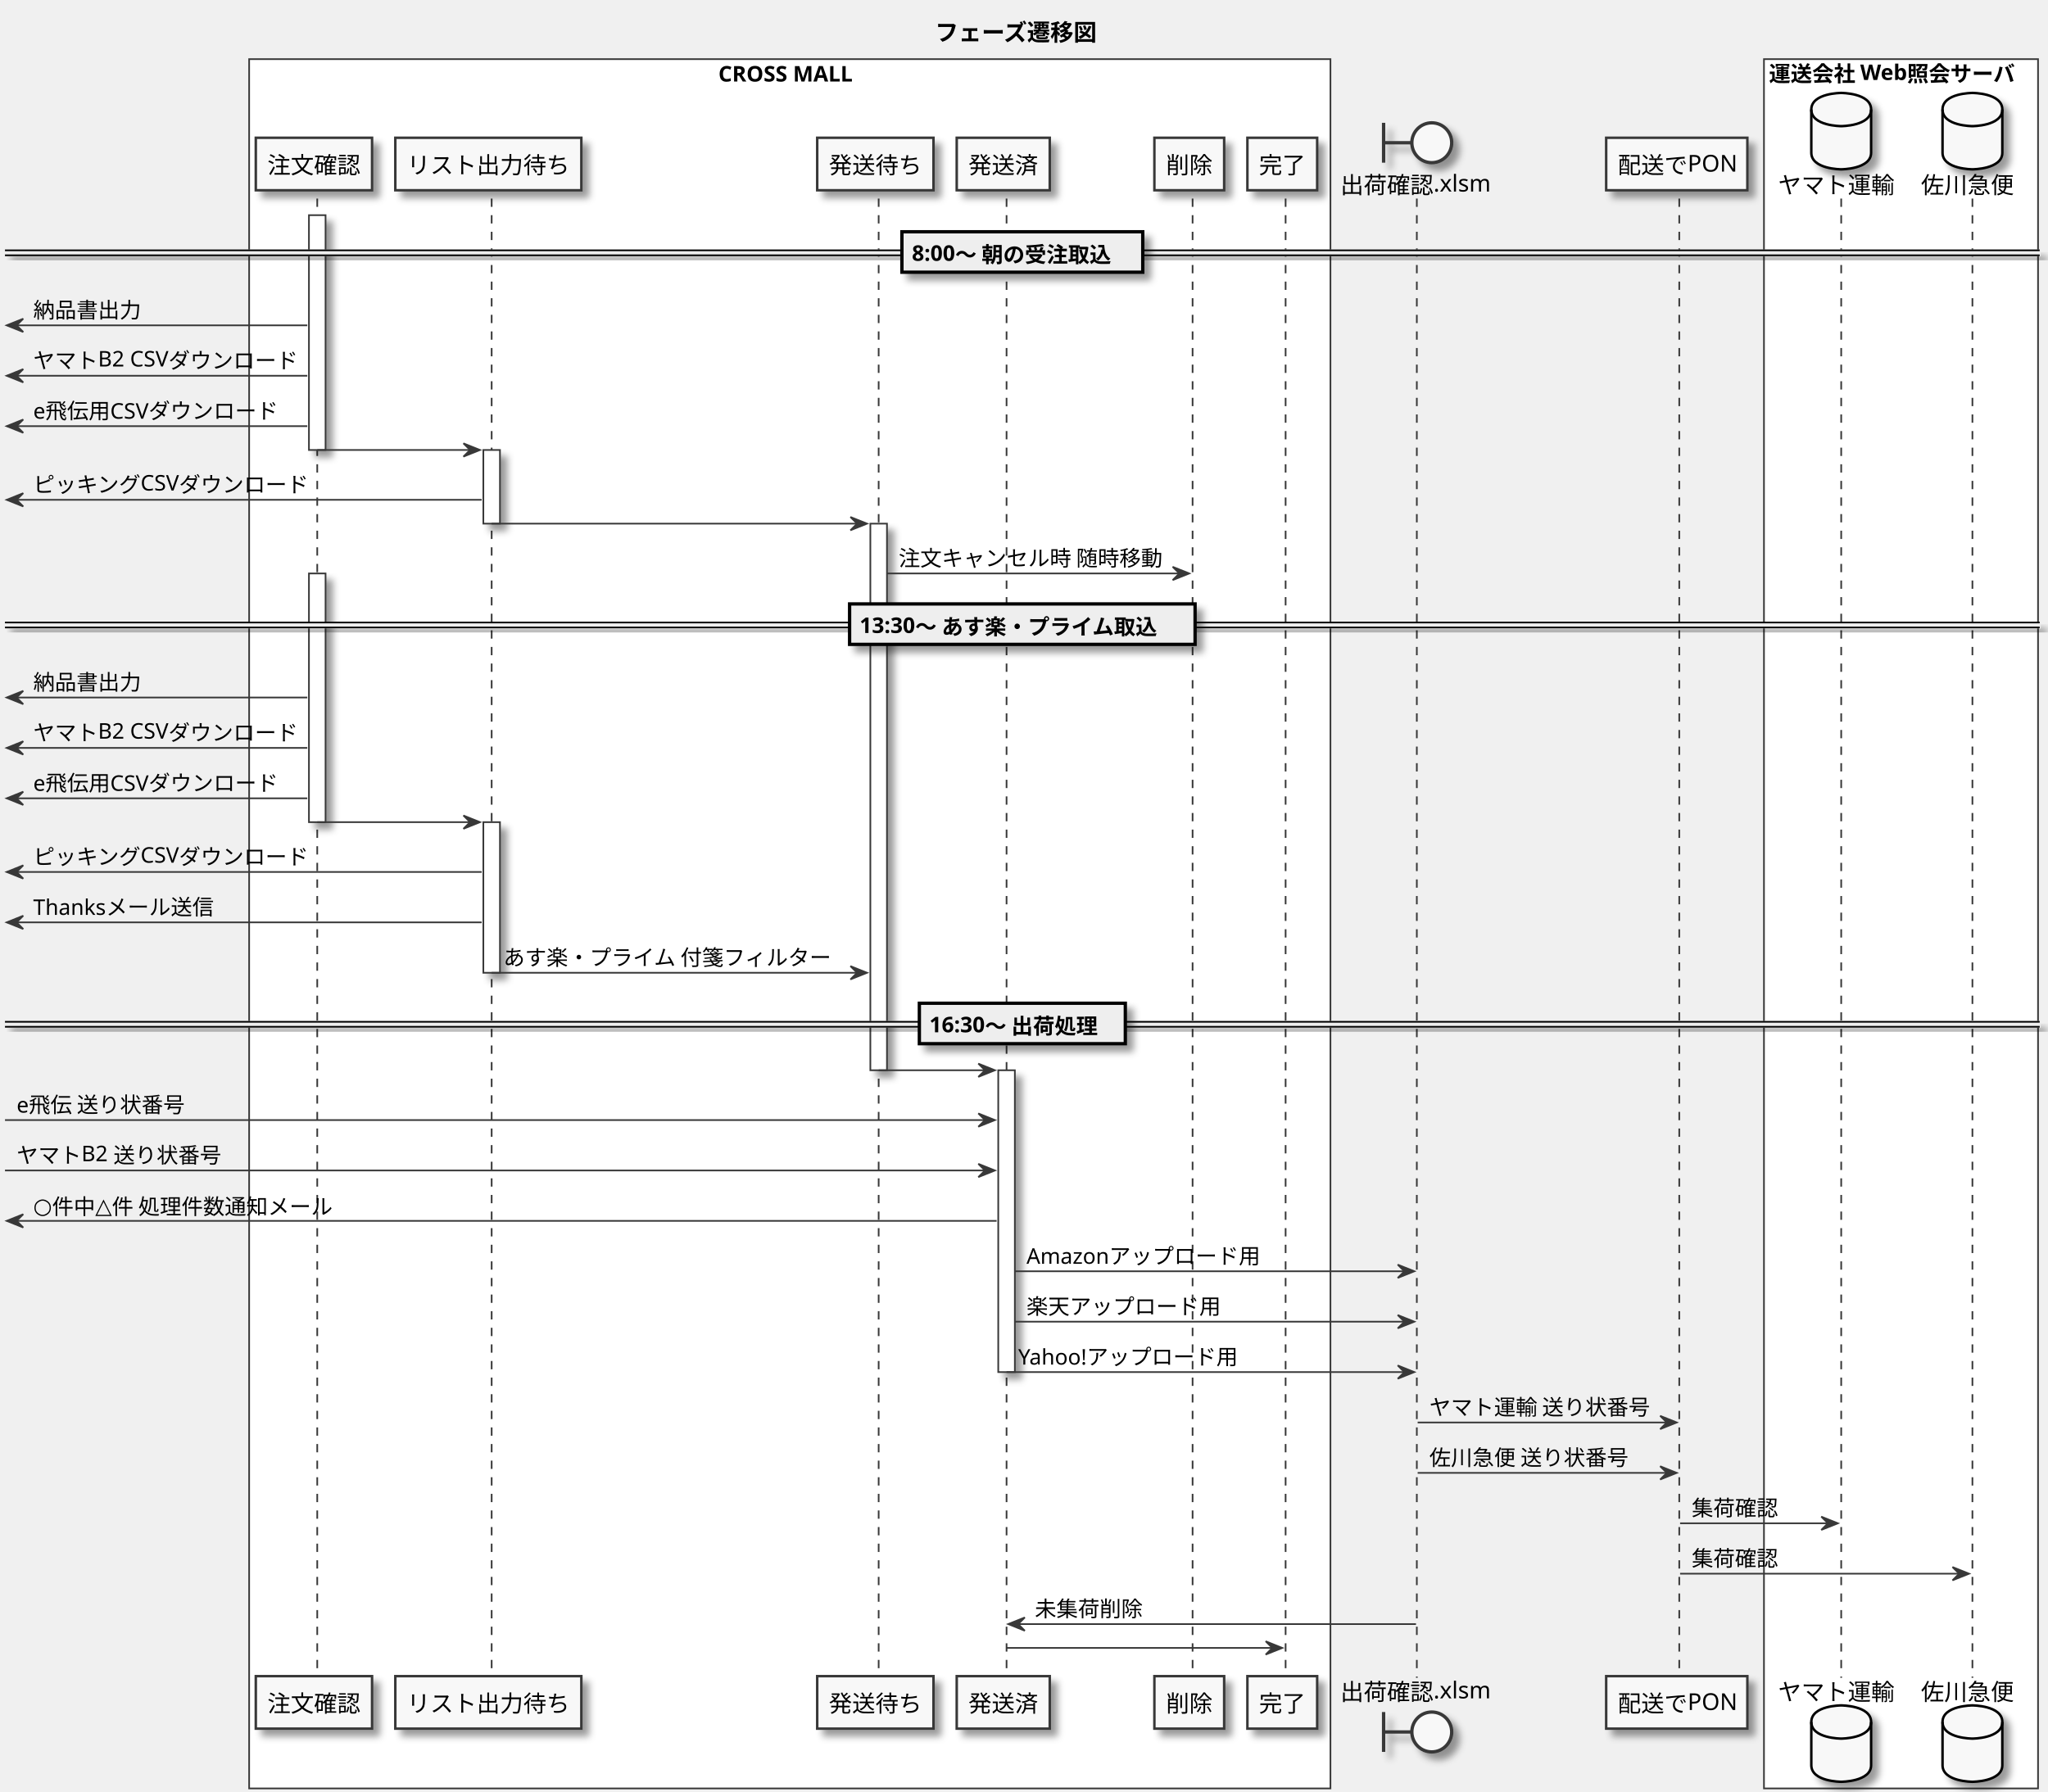
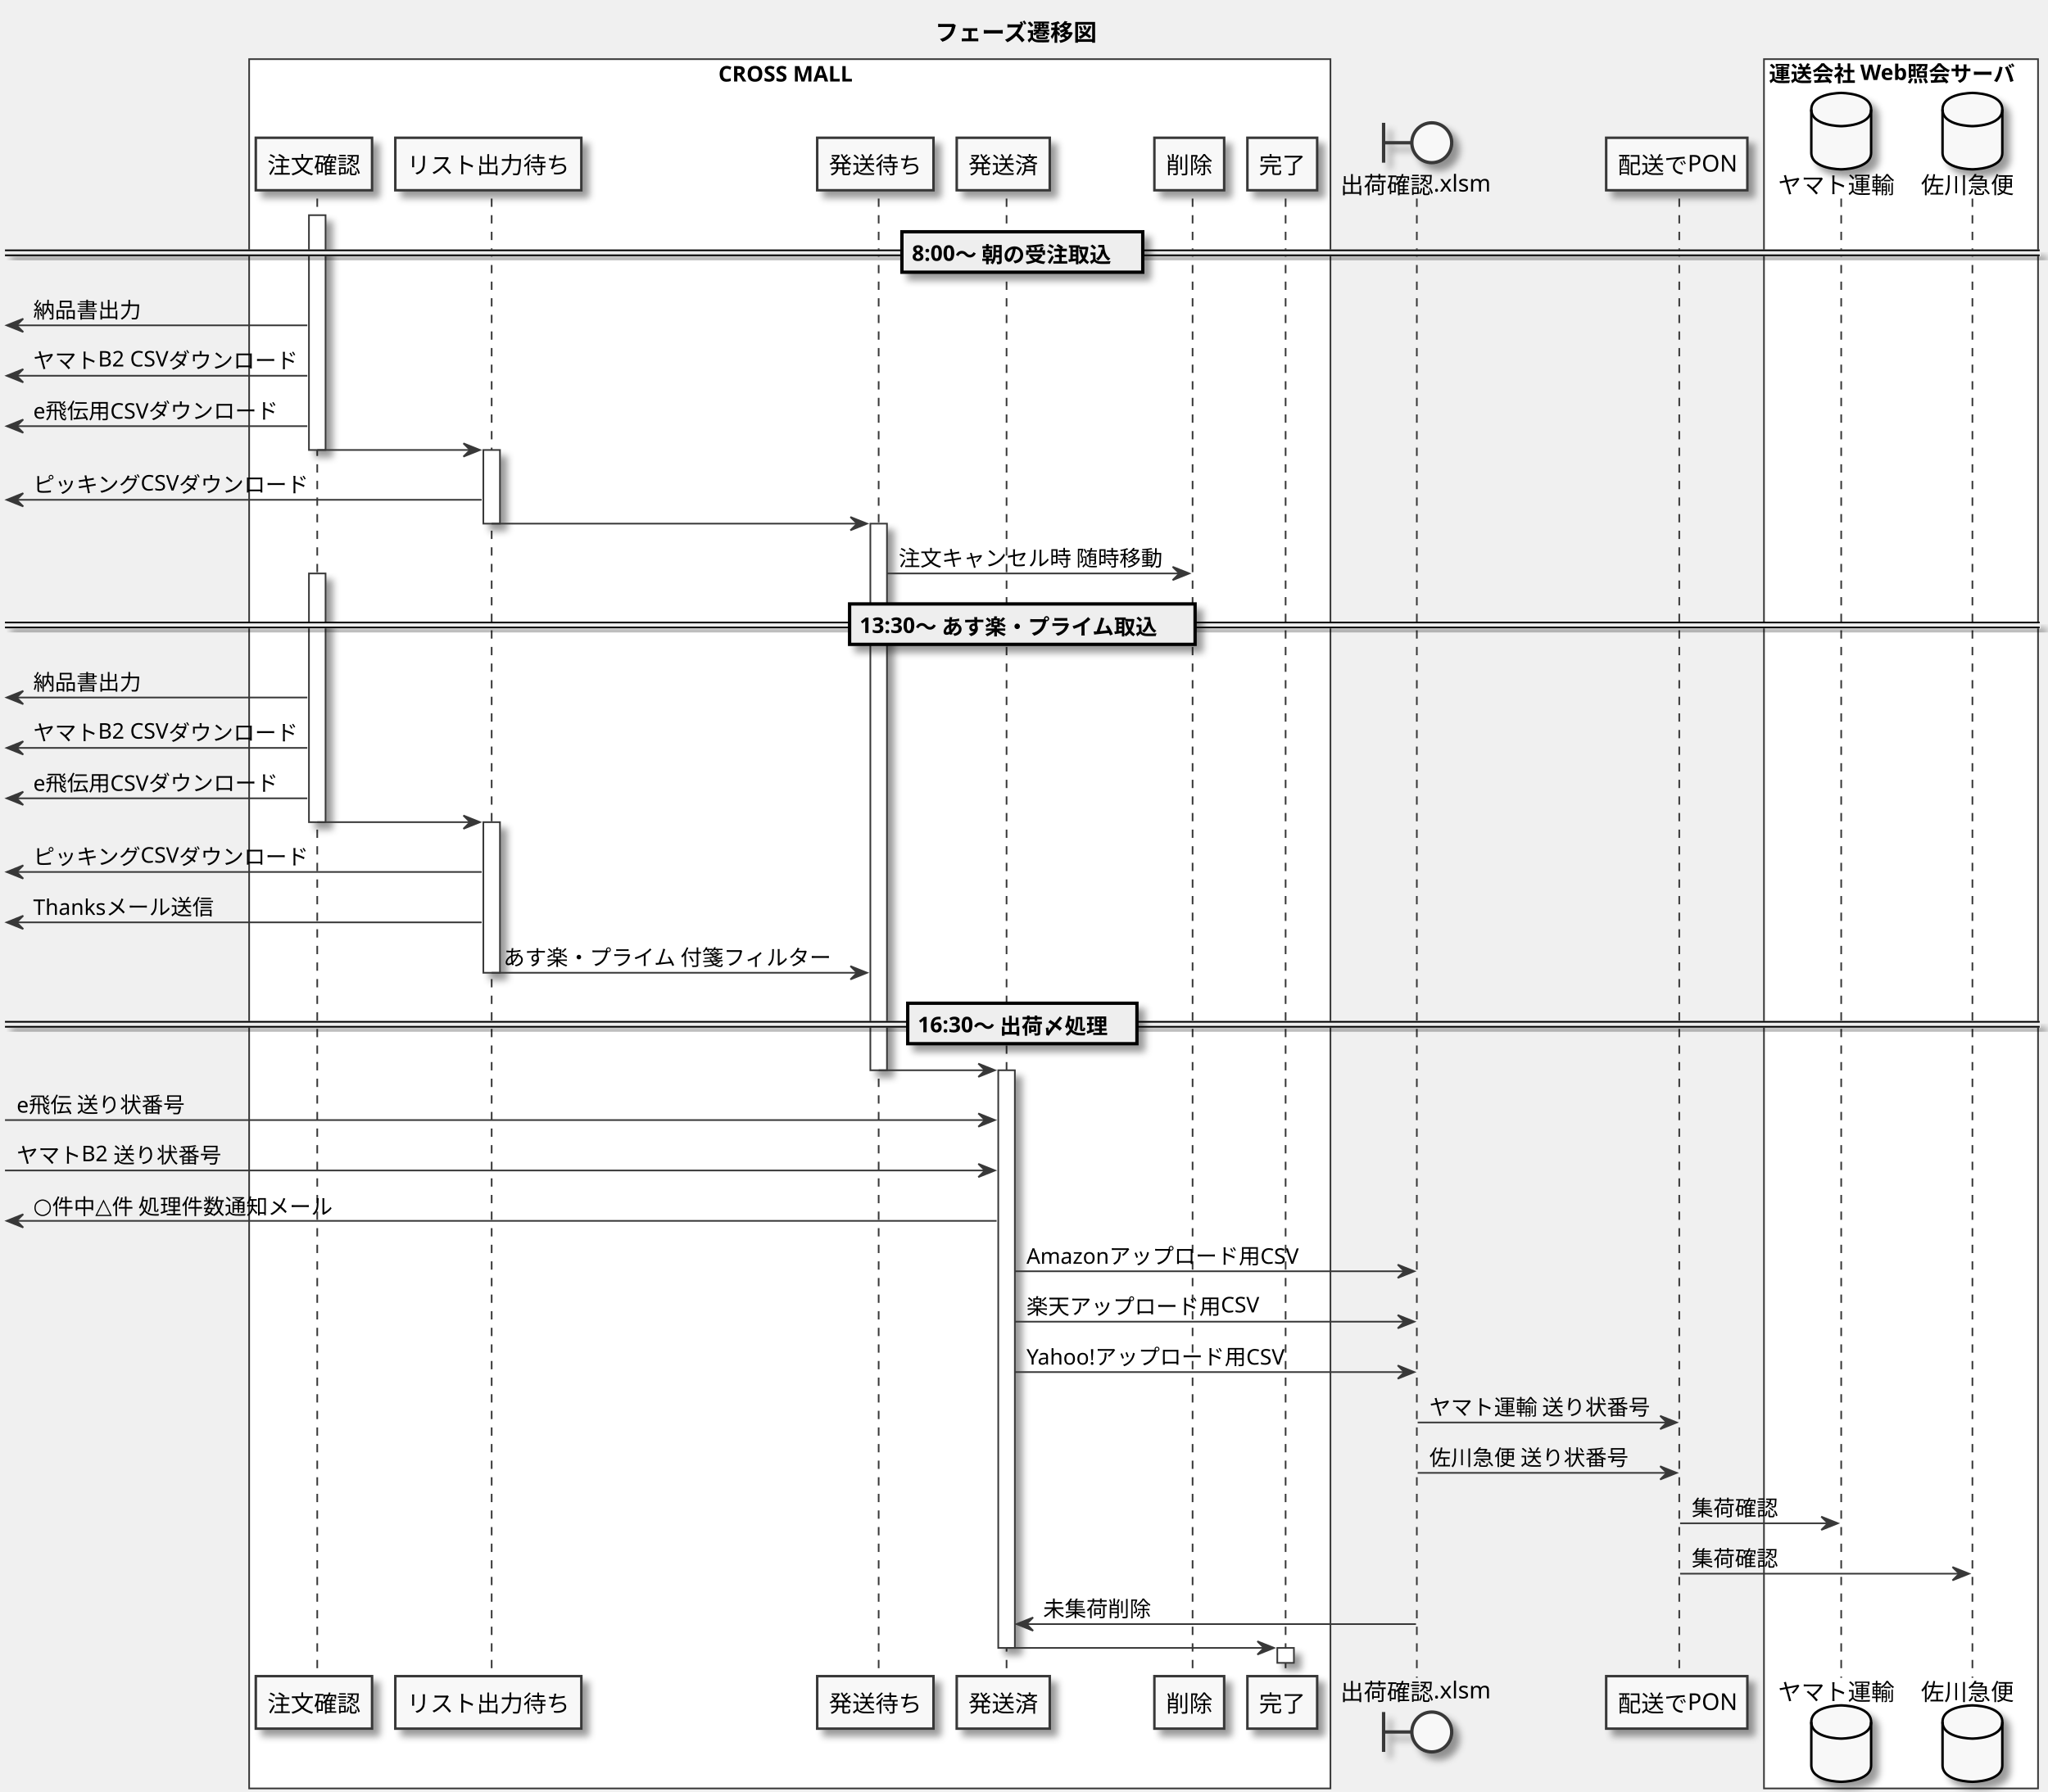
<svg xmlns="http://www.w3.org/2000/svg" contentScriptType="application/ecmascript" contentStyleType="text/css" height="1079px" preserveAspectRatio="none" style="width:1233px;height:1079px;" version="1.1" viewBox="0 0 1233 1079" width="1233px" zoomAndPan="magnify">
  <defs>
-     <filter height="300%" id="fos2w1o" width="300%" x="-1" y="-1">
+     <filter height="300%" id="frmryxe" width="300%" x="-1" y="-1">
      <feGaussianBlur result="blurOut" stdDeviation="2.0" />
      <feColorMatrix in="blurOut" result="blurOut2" type="matrix" values="0 0 0 0 0 0 0 0 0 0 0 0 0 0 0 0 0 0 .4 0" />
      <feOffset dx="4.0" dy="4.0" in="blurOut2" result="blurOut3" />
      <feBlend in="SourceGraphic" in2="blurOut3" mode="normal" />
    </filter>
  </defs>
  <g>
    <text fill="#000000" font-family="sans-serif" font-size="14" font-weight="bold" lengthAdjust="spacingAndGlyphs" textLength="105" x="563" y="24.533">フェーズ遷移図</text>
-     <rect fill="#FFFFFF" filter="url(#fos2w1o)" height="141.406" style="stroke: #383838; stroke-width: 1.0;" width="10" x="186" y="129.57" />
-     <rect fill="#FFFFFF" filter="url(#fos2w1o)" height="149.758" style="stroke: #383838; stroke-width: 1.0;" width="10" x="186" y="345.328" />
-     <rect fill="#FFFFFF" filter="url(#fos2w1o)" height="44.352" style="stroke: #383838; stroke-width: 1.0;" width="10" x="291" y="270.977" />
-     <rect fill="#FFFFFF" filter="url(#fos2w1o)" height="90.703" style="stroke: #383838; stroke-width: 1.0;" width="10" x="291" y="495.086" />
-     <rect fill="#FFFFFF" filter="url(#fos2w1o)" height="329.164" style="stroke: #383838; stroke-width: 1.0;" width="10" x="524" y="315.328" />
-     <rect fill="#FFFFFF" filter="url(#fos2w1o)" height="181.758" style="stroke: #383838; stroke-width: 1.0;" width="10" x="601" y="644.492" />
+     <rect fill="#FFFFFF" filter="url(#frmryxe)" height="141.406" style="stroke: #383838; stroke-width: 1.0;" width="10" x="186" y="129.57" />
+     <rect fill="#FFFFFF" filter="url(#frmryxe)" height="149.758" style="stroke: #383838; stroke-width: 1.0;" width="10" x="186" y="345.328" />
+     <rect fill="#FFFFFF" filter="url(#frmryxe)" height="44.352" style="stroke: #383838; stroke-width: 1.0;" width="10" x="291" y="270.977" />
+     <rect fill="#FFFFFF" filter="url(#frmryxe)" height="90.703" style="stroke: #383838; stroke-width: 1.0;" width="10" x="291" y="495.086" />
+     <rect fill="#FFFFFF" filter="url(#frmryxe)" height="329.164" style="stroke: #383838; stroke-width: 1.0;" width="10" x="524" y="315.328" />
+     <rect fill="#FFFFFF" filter="url(#frmryxe)" height="347.867" style="stroke: #383838; stroke-width: 1.0;" width="10" x="601" y="644.492" />
+     <rect fill="#FFFFFF" filter="url(#frmryxe)" height="9" style="stroke: #383838; stroke-width: 1.0;" width="10" x="769" y="992.359" />
    <rect fill="#FFFFFF" height="1041.359" style="stroke: #383838; stroke-width: 1.0;" width="651" x="150" y="35.609" />
    <text fill="#000000" font-family="sans-serif" font-size="13" font-weight="bold" lengthAdjust="spacingAndGlyphs" textLength="86" x="432.5" y="49.105">CROSS MALL</text>
    <rect fill="#FFFFFF" height="1041.359" style="stroke: #383838; stroke-width: 1.0;" width="165" x="1062" y="35.609" />
    <text fill="#000000" font-family="sans-serif" font-size="13" font-weight="bold" lengthAdjust="spacingAndGlyphs" textLength="159" x="1065" y="49.105">運送会社 Web照会サーバ</text>
    <line style="stroke: #383838; stroke-width: 1.0; stroke-dasharray: 5.0,5.0;" x1="191" x2="191" y1="119.57" y2="1010.359" />
    <line style="stroke: #383838; stroke-width: 1.0; stroke-dasharray: 5.0,5.0;" x1="296" x2="296" y1="119.57" y2="1010.359" />
    <line style="stroke: #383838; stroke-width: 1.0; stroke-dasharray: 5.0,5.0;" x1="529" x2="529" y1="119.57" y2="1010.359" />
    <line style="stroke: #383838; stroke-width: 1.0; stroke-dasharray: 5.0,5.0;" x1="606" x2="606" y1="119.57" y2="1010.359" />
    <line style="stroke: #383838; stroke-width: 1.0; stroke-dasharray: 5.0,5.0;" x1="718" x2="718" y1="119.57" y2="1010.359" />
    <line style="stroke: #383838; stroke-width: 1.0; stroke-dasharray: 5.0,5.0;" x1="774" x2="774" y1="119.57" y2="1010.359" />
    <line style="stroke: #383838; stroke-width: 1.0; stroke-dasharray: 5.0,5.0;" x1="853" x2="853" y1="119.57" y2="1010.359" />
    <line style="stroke: #383838; stroke-width: 1.0; stroke-dasharray: 5.0,5.0;" x1="1011" x2="1011" y1="119.57" y2="1010.359" />
    <line style="stroke: #383838; stroke-width: 1.0; stroke-dasharray: 5.0,5.0;" x1="1108.5" x2="1108.5" y1="119.57" y2="1010.359" />
    <line style="stroke: #383838; stroke-width: 1.0; stroke-dasharray: 5.0,5.0;" x1="1187.5" x2="1187.5" y1="119.57" y2="1010.359" />
-     <rect fill="#F8F8F8" filter="url(#fos2w1o)" height="31.609" style="stroke: #383838; stroke-width: 1.5;" width="70" x="154" y="82.961" />
+     <rect fill="#F8F8F8" filter="url(#frmryxe)" height="31.609" style="stroke: #383838; stroke-width: 1.5;" width="70" x="154" y="82.961" />
    <text fill="#000000" font-family="sans-serif" font-size="14" lengthAdjust="spacingAndGlyphs" textLength="56" x="161" y="104.494">注文確認</text>
-     <rect fill="#F8F8F8" filter="url(#fos2w1o)" height="31.609" style="stroke: #383838; stroke-width: 1.5;" width="70" x="154" y="1009.359" />
+     <rect fill="#F8F8F8" filter="url(#frmryxe)" height="31.609" style="stroke: #383838; stroke-width: 1.5;" width="70" x="154" y="1009.359" />
    <text fill="#000000" font-family="sans-serif" font-size="14" lengthAdjust="spacingAndGlyphs" textLength="56" x="161" y="1030.893">注文確認</text>
-     <rect fill="#F8F8F8" filter="url(#fos2w1o)" height="31.609" style="stroke: #383838; stroke-width: 1.5;" width="112" x="238" y="82.961" />
+     <rect fill="#F8F8F8" filter="url(#frmryxe)" height="31.609" style="stroke: #383838; stroke-width: 1.5;" width="112" x="238" y="82.961" />
    <text fill="#000000" font-family="sans-serif" font-size="14" lengthAdjust="spacingAndGlyphs" textLength="98" x="245" y="104.494">リスト出力待ち</text>
-     <rect fill="#F8F8F8" filter="url(#fos2w1o)" height="31.609" style="stroke: #383838; stroke-width: 1.5;" width="112" x="238" y="1009.359" />
+     <rect fill="#F8F8F8" filter="url(#frmryxe)" height="31.609" style="stroke: #383838; stroke-width: 1.5;" width="112" x="238" y="1009.359" />
    <text fill="#000000" font-family="sans-serif" font-size="14" lengthAdjust="spacingAndGlyphs" textLength="98" x="245" y="1030.893">リスト出力待ち</text>
-     <rect fill="#F8F8F8" filter="url(#fos2w1o)" height="31.609" style="stroke: #383838; stroke-width: 1.5;" width="70" x="492" y="82.961" />
+     <rect fill="#F8F8F8" filter="url(#frmryxe)" height="31.609" style="stroke: #383838; stroke-width: 1.5;" width="70" x="492" y="82.961" />
    <text fill="#000000" font-family="sans-serif" font-size="14" lengthAdjust="spacingAndGlyphs" textLength="56" x="499" y="104.494">発送待ち</text>
-     <rect fill="#F8F8F8" filter="url(#fos2w1o)" height="31.609" style="stroke: #383838; stroke-width: 1.5;" width="70" x="492" y="1009.359" />
+     <rect fill="#F8F8F8" filter="url(#frmryxe)" height="31.609" style="stroke: #383838; stroke-width: 1.5;" width="70" x="492" y="1009.359" />
    <text fill="#000000" font-family="sans-serif" font-size="14" lengthAdjust="spacingAndGlyphs" textLength="56" x="499" y="1030.893">発送待ち</text>
-     <rect fill="#F8F8F8" filter="url(#fos2w1o)" height="31.609" style="stroke: #383838; stroke-width: 1.5;" width="56" x="576" y="82.961" />
+     <rect fill="#F8F8F8" filter="url(#frmryxe)" height="31.609" style="stroke: #383838; stroke-width: 1.5;" width="56" x="576" y="82.961" />
    <text fill="#000000" font-family="sans-serif" font-size="14" lengthAdjust="spacingAndGlyphs" textLength="42" x="583" y="104.494">発送済</text>
-     <rect fill="#F8F8F8" filter="url(#fos2w1o)" height="31.609" style="stroke: #383838; stroke-width: 1.5;" width="56" x="576" y="1009.359" />
+     <rect fill="#F8F8F8" filter="url(#frmryxe)" height="31.609" style="stroke: #383838; stroke-width: 1.5;" width="56" x="576" y="1009.359" />
    <text fill="#000000" font-family="sans-serif" font-size="14" lengthAdjust="spacingAndGlyphs" textLength="42" x="583" y="1030.893">発送済</text>
-     <rect fill="#F8F8F8" filter="url(#fos2w1o)" height="31.609" style="stroke: #383838; stroke-width: 1.5;" width="42" x="695" y="82.961" />
+     <rect fill="#F8F8F8" filter="url(#frmryxe)" height="31.609" style="stroke: #383838; stroke-width: 1.5;" width="42" x="695" y="82.961" />
    <text fill="#000000" font-family="sans-serif" font-size="14" lengthAdjust="spacingAndGlyphs" textLength="28" x="702" y="104.494">削除</text>
-     <rect fill="#F8F8F8" filter="url(#fos2w1o)" height="31.609" style="stroke: #383838; stroke-width: 1.5;" width="42" x="695" y="1009.359" />
+     <rect fill="#F8F8F8" filter="url(#frmryxe)" height="31.609" style="stroke: #383838; stroke-width: 1.5;" width="42" x="695" y="1009.359" />
    <text fill="#000000" font-family="sans-serif" font-size="14" lengthAdjust="spacingAndGlyphs" textLength="28" x="702" y="1030.893">削除</text>
-     <rect fill="#F8F8F8" filter="url(#fos2w1o)" height="31.609" style="stroke: #383838; stroke-width: 1.5;" width="42" x="751" y="82.961" />
+     <rect fill="#F8F8F8" filter="url(#frmryxe)" height="31.609" style="stroke: #383838; stroke-width: 1.5;" width="42" x="751" y="82.961" />
    <text fill="#000000" font-family="sans-serif" font-size="14" lengthAdjust="spacingAndGlyphs" textLength="28" x="758" y="104.494">完了</text>
-     <rect fill="#F8F8F8" filter="url(#fos2w1o)" height="31.609" style="stroke: #383838; stroke-width: 1.5;" width="42" x="751" y="1009.359" />
+     <rect fill="#F8F8F8" filter="url(#frmryxe)" height="31.609" style="stroke: #383838; stroke-width: 1.5;" width="42" x="751" y="1009.359" />
    <text fill="#000000" font-family="sans-serif" font-size="14" lengthAdjust="spacingAndGlyphs" textLength="28" x="758" y="1030.893">完了</text>
    <text fill="#000000" font-family="sans-serif" font-size="14" lengthAdjust="spacingAndGlyphs" textLength="87" x="807" y="116.494">出荷確認.xlsm</text>
-     <path d="M833,73.961 L833,97.961 M833,85.961 L850,85.961 " fill="#F8F8F8" filter="url(#fos2w1o)" style="stroke: #383838; stroke-width: 2.0;" />
-     <ellipse cx="862" cy="85.961" fill="#F8F8F8" filter="url(#fos2w1o)" rx="12" ry="12" style="stroke: #383838; stroke-width: 2.0;" />
+     <path d="M833,73.961 L833,97.961 M833,85.961 L850,85.961 " fill="#F8F8F8" filter="url(#frmryxe)" style="stroke: #383838; stroke-width: 2.0;" />
+     <ellipse cx="862" cy="85.961" fill="#F8F8F8" filter="url(#frmryxe)" rx="12" ry="12" style="stroke: #383838; stroke-width: 2.0;" />
    <text fill="#000000" font-family="sans-serif" font-size="14" lengthAdjust="spacingAndGlyphs" textLength="87" x="807" y="1023.893">出荷確認.xlsm</text>
-     <path d="M833,1030.969 L833,1054.969 M833,1042.969 L850,1042.969 " fill="#F8F8F8" filter="url(#fos2w1o)" style="stroke: #383838; stroke-width: 2.0;" />
-     <ellipse cx="862" cy="1042.969" fill="#F8F8F8" filter="url(#fos2w1o)" rx="12" ry="12" style="stroke: #383838; stroke-width: 2.0;" />
-     <rect fill="#F8F8F8" filter="url(#fos2w1o)" height="31.609" style="stroke: #383838; stroke-width: 1.5;" width="85" x="967" y="82.961" />
+     <path d="M833,1030.969 L833,1054.969 M833,1042.969 L850,1042.969 " fill="#F8F8F8" filter="url(#frmryxe)" style="stroke: #383838; stroke-width: 2.0;" />
+     <ellipse cx="862" cy="1042.969" fill="#F8F8F8" filter="url(#frmryxe)" rx="12" ry="12" style="stroke: #383838; stroke-width: 2.0;" />
+     <rect fill="#F8F8F8" filter="url(#frmryxe)" height="31.609" style="stroke: #383838; stroke-width: 1.5;" width="85" x="967" y="82.961" />
    <text fill="#000000" font-family="sans-serif" font-size="14" lengthAdjust="spacingAndGlyphs" textLength="71" x="974" y="104.494">配送でPON</text>
-     <rect fill="#F8F8F8" filter="url(#fos2w1o)" height="31.609" style="stroke: #383838; stroke-width: 1.5;" width="85" x="967" y="1009.359" />
+     <rect fill="#F8F8F8" filter="url(#frmryxe)" height="31.609" style="stroke: #383838; stroke-width: 1.5;" width="85" x="967" y="1009.359" />
    <text fill="#000000" font-family="sans-serif" font-size="14" lengthAdjust="spacingAndGlyphs" textLength="71" x="974" y="1030.893">配送でPON</text>
    <text fill="#000000" font-family="sans-serif" font-size="14" lengthAdjust="spacingAndGlyphs" textLength="70" x="1070.5" y="116.494">ヤマト運輸</text>
-     <path d="M1090.5,65.961 C1090.5,55.961 1108.5,55.961 1108.5,55.961 C1108.5,55.961 1126.5,55.961 1126.5,65.961 L1126.5,91.961 C1126.5,101.961 1108.5,101.961 1108.5,101.961 C1108.5,101.961 1090.5,101.961 1090.5,91.961 L1090.5,65.961 " fill="#F8F8F8" filter="url(#fos2w1o)" style="stroke: #000000; stroke-width: 1.5;" />
+     <path d="M1090.5,65.961 C1090.5,55.961 1108.5,55.961 1108.5,55.961 C1108.5,55.961 1126.5,55.961 1126.5,65.961 L1126.5,91.961 C1126.5,101.961 1108.5,101.961 1108.5,101.961 C1108.5,101.961 1090.5,101.961 1090.5,91.961 L1090.5,65.961 " fill="#F8F8F8" filter="url(#frmryxe)" style="stroke: #000000; stroke-width: 1.5;" />
    <path d="M1090.5,65.961 C1090.5,75.961 1108.5,75.961 1108.5,75.961 C1108.5,75.961 1126.5,75.961 1126.5,65.961 " fill="none" style="stroke: #000000; stroke-width: 1.5;" />
    <text fill="#000000" font-family="sans-serif" font-size="14" lengthAdjust="spacingAndGlyphs" textLength="70" x="1070.5" y="1023.893">ヤマト運輸</text>
-     <path d="M1090.5,1036.969 C1090.5,1026.969 1108.5,1026.969 1108.5,1026.969 C1108.5,1026.969 1126.5,1026.969 1126.5,1036.969 L1126.5,1062.969 C1126.5,1072.969 1108.5,1072.969 1108.5,1072.969 C1108.5,1072.969 1090.5,1072.969 1090.5,1062.969 L1090.5,1036.969 " fill="#F8F8F8" filter="url(#fos2w1o)" style="stroke: #000000; stroke-width: 1.5;" />
+     <path d="M1090.5,1036.969 C1090.5,1026.969 1108.5,1026.969 1108.5,1026.969 C1108.5,1026.969 1126.5,1026.969 1126.5,1036.969 L1126.5,1062.969 C1126.5,1072.969 1108.5,1072.969 1108.5,1072.969 C1108.5,1072.969 1090.5,1072.969 1090.5,1062.969 L1090.5,1036.969 " fill="#F8F8F8" filter="url(#frmryxe)" style="stroke: #000000; stroke-width: 1.5;" />
    <path d="M1090.5,1036.969 C1090.5,1046.969 1108.5,1046.969 1108.5,1046.969 C1108.5,1046.969 1126.5,1046.969 1126.5,1036.969 " fill="none" style="stroke: #000000; stroke-width: 1.5;" />
    <text fill="#000000" font-family="sans-serif" font-size="14" lengthAdjust="spacingAndGlyphs" textLength="56" x="1156.5" y="116.494">佐川急便</text>
-     <path d="M1169.5,65.961 C1169.5,55.961 1187.5,55.961 1187.5,55.961 C1187.5,55.961 1205.5,55.961 1205.5,65.961 L1205.5,91.961 C1205.5,101.961 1187.5,101.961 1187.5,101.961 C1187.5,101.961 1169.5,101.961 1169.5,91.961 L1169.5,65.961 " fill="#F8F8F8" filter="url(#fos2w1o)" style="stroke: #000000; stroke-width: 1.5;" />
+     <path d="M1169.5,65.961 C1169.5,55.961 1187.5,55.961 1187.5,55.961 C1187.5,55.961 1205.5,55.961 1205.5,65.961 L1205.5,91.961 C1205.5,101.961 1187.5,101.961 1187.5,101.961 C1187.5,101.961 1169.5,101.961 1169.5,91.961 L1169.5,65.961 " fill="#F8F8F8" filter="url(#frmryxe)" style="stroke: #000000; stroke-width: 1.5;" />
    <path d="M1169.5,65.961 C1169.5,75.961 1187.5,75.961 1187.5,75.961 C1187.5,75.961 1205.5,75.961 1205.5,65.961 " fill="none" style="stroke: #000000; stroke-width: 1.5;" />
    <text fill="#000000" font-family="sans-serif" font-size="14" lengthAdjust="spacingAndGlyphs" textLength="56" x="1156.5" y="1023.893">佐川急便</text>
-     <path d="M1169.5,1036.969 C1169.5,1026.969 1187.5,1026.969 1187.5,1026.969 C1187.5,1026.969 1205.5,1026.969 1205.5,1036.969 L1205.5,1062.969 C1205.5,1072.969 1187.5,1072.969 1187.5,1072.969 C1187.5,1072.969 1169.5,1072.969 1169.5,1062.969 L1169.5,1036.969 " fill="#F8F8F8" filter="url(#fos2w1o)" style="stroke: #000000; stroke-width: 1.5;" />
+     <path d="M1169.5,1036.969 C1169.5,1026.969 1187.5,1026.969 1187.5,1026.969 C1187.5,1026.969 1205.5,1026.969 1205.5,1036.969 L1205.5,1062.969 C1205.5,1072.969 1187.5,1072.969 1187.5,1072.969 C1187.5,1072.969 1169.5,1072.969 1169.5,1062.969 L1169.5,1036.969 " fill="#F8F8F8" filter="url(#frmryxe)" style="stroke: #000000; stroke-width: 1.5;" />
    <path d="M1169.5,1036.969 C1169.5,1046.969 1187.5,1046.969 1187.5,1046.969 C1187.5,1046.969 1205.5,1046.969 1205.5,1036.969 " fill="none" style="stroke: #000000; stroke-width: 1.5;" />
-     <rect fill="#FFFFFF" filter="url(#fos2w1o)" height="141.406" style="stroke: #383838; stroke-width: 1.0;" width="10" x="186" y="129.57" />
-     <rect fill="#FFFFFF" filter="url(#fos2w1o)" height="149.758" style="stroke: #383838; stroke-width: 1.0;" width="10" x="186" y="345.328" />
-     <rect fill="#FFFFFF" filter="url(#fos2w1o)" height="44.352" style="stroke: #383838; stroke-width: 1.0;" width="10" x="291" y="270.977" />
-     <rect fill="#FFFFFF" filter="url(#fos2w1o)" height="90.703" style="stroke: #383838; stroke-width: 1.0;" width="10" x="291" y="495.086" />
-     <rect fill="#FFFFFF" filter="url(#fos2w1o)" height="329.164" style="stroke: #383838; stroke-width: 1.0;" width="10" x="524" y="315.328" />
-     <rect fill="#FFFFFF" filter="url(#fos2w1o)" height="181.758" style="stroke: #383838; stroke-width: 1.0;" width="10" x="601" y="644.492" />
-     <rect fill="#EEEEEE" filter="url(#fos2w1o)" height="3" style="stroke: #EEEEEE; stroke-width: 1.0;" width="1225" x="3" y="150.746" />
+     <rect fill="#FFFFFF" filter="url(#frmryxe)" height="141.406" style="stroke: #383838; stroke-width: 1.0;" width="10" x="186" y="129.57" />
+     <rect fill="#FFFFFF" filter="url(#frmryxe)" height="149.758" style="stroke: #383838; stroke-width: 1.0;" width="10" x="186" y="345.328" />
+     <rect fill="#FFFFFF" filter="url(#frmryxe)" height="44.352" style="stroke: #383838; stroke-width: 1.0;" width="10" x="291" y="270.977" />
+     <rect fill="#FFFFFF" filter="url(#frmryxe)" height="90.703" style="stroke: #383838; stroke-width: 1.0;" width="10" x="291" y="495.086" />
+     <rect fill="#FFFFFF" filter="url(#frmryxe)" height="329.164" style="stroke: #383838; stroke-width: 1.0;" width="10" x="524" y="315.328" />
+     <rect fill="#FFFFFF" filter="url(#frmryxe)" height="347.867" style="stroke: #383838; stroke-width: 1.0;" width="10" x="601" y="644.492" />
+     <rect fill="#FFFFFF" filter="url(#frmryxe)" height="9" style="stroke: #383838; stroke-width: 1.0;" width="10" x="769" y="992.359" />
+     <rect fill="#EEEEEE" filter="url(#frmryxe)" height="3" style="stroke: #EEEEEE; stroke-width: 1.0;" width="1225" x="3" y="150.746" />
    <line style="stroke: #000000; stroke-width: 1.0;" x1="3" x2="1228" y1="150.746" y2="150.746" />
    <line style="stroke: #000000; stroke-width: 1.0;" x1="3" x2="1228" y1="153.746" y2="153.746" />
-     <rect fill="#EEEEEE" filter="url(#fos2w1o)" height="24.352" style="stroke: #000000; stroke-width: 2.0;" width="145" x="543" y="139.57" />
+     <rect fill="#EEEEEE" filter="url(#frmryxe)" height="24.352" style="stroke: #000000; stroke-width: 2.0;" width="145" x="543" y="139.57" />
    <text fill="#000000" font-family="sans-serif" font-size="13" font-weight="bold" lengthAdjust="spacingAndGlyphs" textLength="127" x="549" y="157.065">8:00～ 朝の受注取込</text>
    <polygon fill="#383838" points="14,191.922,4,195.922,14,199.922,10,195.922" style="stroke: #383838; stroke-width: 1.0;" />
    <line style="stroke: #383838; stroke-width: 1.0;" x1="8" x2="185" y1="195.922" y2="195.922" />
    <text fill="#000000" font-family="sans-serif" font-size="13" lengthAdjust="spacingAndGlyphs" textLength="65" x="20" y="191.417">納品書出力</text>
    <polygon fill="#383838" points="14,222.273,4,226.273,14,230.273,10,226.273" style="stroke: #383838; stroke-width: 1.0;" />
    <line style="stroke: #383838; stroke-width: 1.0;" x1="8" x2="185" y1="226.273" y2="226.273" />
    <text fill="#000000" font-family="sans-serif" font-size="13" lengthAdjust="spacingAndGlyphs" textLength="164" x="20" y="221.769">ヤマトB2 CSVダウンロード</text>
    <polygon fill="#383838" points="14,252.625,4,256.625,14,260.625,10,256.625" style="stroke: #383838; stroke-width: 1.0;" />
    <line style="stroke: #383838; stroke-width: 1.0;" x1="8" x2="185" y1="256.625" y2="256.625" />
    <text fill="#000000" font-family="sans-serif" font-size="13" lengthAdjust="spacingAndGlyphs" textLength="151" x="20" y="252.12">e飛伝用CSVダウンロード</text>
    <polygon fill="#383838" points="279,266.977,289,270.977,279,274.977,283,270.977" style="stroke: #383838; stroke-width: 1.0;" />
    <line style="stroke: #383838; stroke-width: 1.0;" x1="191" x2="285" y1="270.977" y2="270.977" />
    <polygon fill="#383838" points="14,296.977,4,300.977,14,304.977,10,300.977" style="stroke: #383838; stroke-width: 1.0;" />
    <line style="stroke: #383838; stroke-width: 1.0;" x1="8" x2="290" y1="300.977" y2="300.977" />
    <text fill="#000000" font-family="sans-serif" font-size="13" lengthAdjust="spacingAndGlyphs" textLength="170" x="20" y="296.472">ピッキングCSVダウンロード</text>
    <polygon fill="#383838" points="512,311.328,522,315.328,512,319.328,516,315.328" style="stroke: #383838; stroke-width: 1.0;" />
    <line style="stroke: #383838; stroke-width: 1.0;" x1="296" x2="518" y1="315.328" y2="315.328" />
    <polygon fill="#383838" points="706,341.328,716,345.328,706,349.328,710,345.328" style="stroke: #383838; stroke-width: 1.0;" />
    <line style="stroke: #383838; stroke-width: 1.0;" x1="534" x2="712" y1="345.328" y2="345.328" />
    <text fill="#000000" font-family="sans-serif" font-size="13" lengthAdjust="spacingAndGlyphs" textLength="160" x="541" y="340.823">注文キャンセル時 随時移動</text>
-     <rect fill="#EEEEEE" filter="url(#fos2w1o)" height="3" style="stroke: #EEEEEE; stroke-width: 1.0;" width="1225" x="3" y="374.856" />
+     <rect fill="#EEEEEE" filter="url(#frmryxe)" height="3" style="stroke: #EEEEEE; stroke-width: 1.0;" width="1225" x="3" y="374.856" />
    <line style="stroke: #000000; stroke-width: 1.0;" x1="3" x2="1228" y1="374.856" y2="374.856" />
    <line style="stroke: #000000; stroke-width: 1.0;" x1="3" x2="1228" y1="377.856" y2="377.856" />
-     <rect fill="#EEEEEE" filter="url(#fos2w1o)" height="24.352" style="stroke: #000000; stroke-width: 2.0;" width="208" x="511.5" y="363.68" />
+     <rect fill="#EEEEEE" filter="url(#frmryxe)" height="24.352" style="stroke: #000000; stroke-width: 2.0;" width="208" x="511.5" y="363.68" />
    <text fill="#000000" font-family="sans-serif" font-size="13" font-weight="bold" lengthAdjust="spacingAndGlyphs" textLength="190" x="517.5" y="381.175">13:30～ あす楽・プライム取込</text>
    <polygon fill="#383838" points="14,416.031,4,420.031,14,424.031,10,420.031" style="stroke: #383838; stroke-width: 1.0;" />
    <line style="stroke: #383838; stroke-width: 1.0;" x1="8" x2="185" y1="420.031" y2="420.031" />
    <text fill="#000000" font-family="sans-serif" font-size="13" lengthAdjust="spacingAndGlyphs" textLength="65" x="20" y="415.526">納品書出力</text>
    <polygon fill="#383838" points="14,446.383,4,450.383,14,454.383,10,450.383" style="stroke: #383838; stroke-width: 1.0;" />
    <line style="stroke: #383838; stroke-width: 1.0;" x1="8" x2="185" y1="450.383" y2="450.383" />
    <text fill="#000000" font-family="sans-serif" font-size="13" lengthAdjust="spacingAndGlyphs" textLength="164" x="20" y="445.878">ヤマトB2 CSVダウンロード</text>
    <polygon fill="#383838" points="14,476.734,4,480.734,14,484.734,10,480.734" style="stroke: #383838; stroke-width: 1.0;" />
    <line style="stroke: #383838; stroke-width: 1.0;" x1="8" x2="185" y1="480.734" y2="480.734" />
    <text fill="#000000" font-family="sans-serif" font-size="13" lengthAdjust="spacingAndGlyphs" textLength="151" x="20" y="476.229">e飛伝用CSVダウンロード</text>
    <polygon fill="#383838" points="279,491.086,289,495.086,279,499.086,283,495.086" style="stroke: #383838; stroke-width: 1.0;" />
    <line style="stroke: #383838; stroke-width: 1.0;" x1="191" x2="285" y1="495.086" y2="495.086" />
    <polygon fill="#383838" points="14,521.086,4,525.086,14,529.086,10,525.086" style="stroke: #383838; stroke-width: 1.0;" />
    <line style="stroke: #383838; stroke-width: 1.0;" x1="8" x2="290" y1="525.086" y2="525.086" />
    <text fill="#000000" font-family="sans-serif" font-size="13" lengthAdjust="spacingAndGlyphs" textLength="170" x="20" y="520.581">ピッキングCSVダウンロード</text>
    <polygon fill="#383838" points="14,551.438,4,555.438,14,559.438,10,555.438" style="stroke: #383838; stroke-width: 1.0;" />
    <line style="stroke: #383838; stroke-width: 1.0;" x1="8" x2="290" y1="555.438" y2="555.438" />
    <text fill="#000000" font-family="sans-serif" font-size="13" lengthAdjust="spacingAndGlyphs" textLength="107" x="20" y="550.933">Thanksメール送信</text>
    <polygon fill="#383838" points="512,581.789,522,585.789,512,589.789,516,585.789" style="stroke: #383838; stroke-width: 1.0;" />
    <line style="stroke: #383838; stroke-width: 1.0;" x1="296" x2="518" y1="585.789" y2="585.789" />
    <text fill="#000000" font-family="sans-serif" font-size="13" lengthAdjust="spacingAndGlyphs" textLength="199" x="303" y="581.284">あす楽・プライム 付箋フィルター</text>
-     <rect fill="#EEEEEE" filter="url(#fos2w1o)" height="3" style="stroke: #EEEEEE; stroke-width: 1.0;" width="1225" x="3" y="615.316" />
+     <rect fill="#EEEEEE" filter="url(#frmryxe)" height="3" style="stroke: #EEEEEE; stroke-width: 1.0;" width="1225" x="3" y="615.316" />
    <line style="stroke: #000000; stroke-width: 1.0;" x1="3" x2="1228" y1="615.316" y2="615.316" />
    <line style="stroke: #000000; stroke-width: 1.0;" x1="3" x2="1228" y1="618.316" y2="618.316" />
-     <rect fill="#EEEEEE" filter="url(#fos2w1o)" height="24.352" style="stroke: #000000; stroke-width: 2.0;" width="124" x="553.5" y="604.141" />
-     <text fill="#000000" font-family="sans-serif" font-size="13" font-weight="bold" lengthAdjust="spacingAndGlyphs" textLength="106" x="559.5" y="621.636">16:30～ 出荷処理</text>
+     <rect fill="#EEEEEE" filter="url(#frmryxe)" height="24.352" style="stroke: #000000; stroke-width: 2.0;" width="138" x="546.5" y="604.141" />
+     <text fill="#000000" font-family="sans-serif" font-size="13" font-weight="bold" lengthAdjust="spacingAndGlyphs" textLength="120" x="552.5" y="621.636">16:30～ 出荷〆処理</text>
    <polygon fill="#383838" points="589,640.492,599,644.492,589,648.492,593,644.492" style="stroke: #383838; stroke-width: 1.0;" />
    <line style="stroke: #383838; stroke-width: 1.0;" x1="529" x2="595" y1="644.492" y2="644.492" />
    <polygon fill="#383838" points="589,670.492,599,674.492,589,678.492,593,674.492" style="stroke: #383838; stroke-width: 1.0;" />
    <line style="stroke: #383838; stroke-width: 1.0;" x1="3" x2="595" y1="674.492" y2="674.492" />
    <text fill="#000000" font-family="sans-serif" font-size="13" lengthAdjust="spacingAndGlyphs" textLength="102" x="10" y="669.987">e飛伝 送り状番号</text>
    <polygon fill="#383838" points="589,700.844,599,704.844,589,708.844,593,704.844" style="stroke: #383838; stroke-width: 1.0;" />
    <line style="stroke: #383838; stroke-width: 1.0;" x1="3" x2="595" y1="704.844" y2="704.844" />
    <text fill="#000000" font-family="sans-serif" font-size="13" lengthAdjust="spacingAndGlyphs" textLength="124" x="10" y="700.339">ヤマトB2 送り状番号</text>
    <polygon fill="#383838" points="14,731.195,4,735.195,14,739.195,10,735.195" style="stroke: #383838; stroke-width: 1.0;" />
    <line style="stroke: #383838; stroke-width: 1.0;" x1="8" x2="600" y1="735.195" y2="735.195" />
    <text fill="#000000" font-family="sans-serif" font-size="13" lengthAdjust="spacingAndGlyphs" textLength="186" x="20" y="730.69">○件中△件 処理件数通知メール</text>
    <polygon fill="#383838" points="841.5,761.547,851.5,765.547,841.5,769.547,845.5,765.547" style="stroke: #383838; stroke-width: 1.0;" />
    <line style="stroke: #383838; stroke-width: 1.0;" x1="611" x2="847.5" y1="765.547" y2="765.547" />
-     <text fill="#000000" font-family="sans-serif" font-size="13" lengthAdjust="spacingAndGlyphs" textLength="139" x="618" y="761.042">Amazonアップロード用</text>
+     <text fill="#000000" font-family="sans-serif" font-size="13" lengthAdjust="spacingAndGlyphs" textLength="166" x="618" y="761.042">Amazonアップロード用CSV</text>
    <polygon fill="#383838" points="841.5,791.898,851.5,795.898,841.5,799.898,845.5,795.898" style="stroke: #383838; stroke-width: 1.0;" />
    <line style="stroke: #383838; stroke-width: 1.0;" x1="611" x2="847.5" y1="795.898" y2="795.898" />
-     <text fill="#000000" font-family="sans-serif" font-size="13" lengthAdjust="spacingAndGlyphs" textLength="117" x="618" y="791.394">楽天アップロード用</text>
+     <text fill="#000000" font-family="sans-serif" font-size="13" lengthAdjust="spacingAndGlyphs" textLength="144" x="618" y="791.394">楽天アップロード用CSV</text>
    <polygon fill="#383838" points="841.5,822.25,851.5,826.25,841.5,830.25,845.5,826.25" style="stroke: #383838; stroke-width: 1.0;" />
-     <line style="stroke: #383838; stroke-width: 1.0;" x1="606" x2="847.5" y1="826.25" y2="826.25" />
-     <text fill="#000000" font-family="sans-serif" font-size="13" lengthAdjust="spacingAndGlyphs" textLength="131" x="613" y="821.745">Yahoo!アップロード用</text>
+     <line style="stroke: #383838; stroke-width: 1.0;" x1="611" x2="847.5" y1="826.25" y2="826.25" />
+     <text fill="#000000" font-family="sans-serif" font-size="13" lengthAdjust="spacingAndGlyphs" textLength="158" x="618" y="821.745">Yahoo!アップロード用CSV</text>
    <polygon fill="#383838" points="999.5,852.602,1009.5,856.602,999.5,860.602,1003.5,856.602" style="stroke: #383838; stroke-width: 1.0;" />
    <line style="stroke: #383838; stroke-width: 1.0;" x1="853.5" x2="1005.5" y1="856.602" y2="856.602" />
    <text fill="#000000" font-family="sans-serif" font-size="13" lengthAdjust="spacingAndGlyphs" textLength="134" x="860.5" y="852.097">ヤマト運輸 送り状番号</text>
    <polygon fill="#383838" points="999.5,882.953,1009.5,886.953,999.5,890.953,1003.5,886.953" style="stroke: #383838; stroke-width: 1.0;" />
    <line style="stroke: #383838; stroke-width: 1.0;" x1="853.5" x2="1005.5" y1="886.953" y2="886.953" />
    <text fill="#000000" font-family="sans-serif" font-size="13" lengthAdjust="spacingAndGlyphs" textLength="121" x="860.5" y="882.448">佐川急便 送り状番号</text>
    <polygon fill="#383838" points="1096.5,913.305,1106.5,917.305,1096.5,921.305,1100.5,917.305" style="stroke: #383838; stroke-width: 1.0;" />
    <line style="stroke: #383838; stroke-width: 1.0;" x1="1011.5" x2="1102.5" y1="917.305" y2="917.305" />
    <text fill="#000000" font-family="sans-serif" font-size="13" lengthAdjust="spacingAndGlyphs" textLength="52" x="1018.5" y="912.8">集荷確認</text>
    <polygon fill="#383838" points="1175.5,943.656,1185.5,947.656,1175.5,951.656,1179.5,947.656" style="stroke: #383838; stroke-width: 1.0;" />
    <line style="stroke: #383838; stroke-width: 1.0;" x1="1011.5" x2="1181.5" y1="947.656" y2="947.656" />
    <text fill="#000000" font-family="sans-serif" font-size="13" lengthAdjust="spacingAndGlyphs" textLength="52" x="1018.5" y="943.151">集荷確認</text>
-     <polygon fill="#383838" points="617,974.008,607,978.008,617,982.008,613,978.008" style="stroke: #383838; stroke-width: 1.0;" />
-     <line style="stroke: #383838; stroke-width: 1.0;" x1="611" x2="852.5" y1="978.008" y2="978.008" />
-     <text fill="#000000" font-family="sans-serif" font-size="13" lengthAdjust="spacingAndGlyphs" textLength="65" x="623" y="973.503">未集荷削除</text>
-     <polygon fill="#383838" points="762,988.359,772,992.359,762,996.359,766,992.359" style="stroke: #383838; stroke-width: 1.0;" />
-     <line style="stroke: #383838; stroke-width: 1.0;" x1="606" x2="768" y1="992.359" y2="992.359" />
+     <polygon fill="#383838" points="622,974.008,612,978.008,622,982.008,618,978.008" style="stroke: #383838; stroke-width: 1.0;" />
+     <line style="stroke: #383838; stroke-width: 1.0;" x1="616" x2="852.5" y1="978.008" y2="978.008" />
+     <text fill="#000000" font-family="sans-serif" font-size="13" lengthAdjust="spacingAndGlyphs" textLength="65" x="628" y="973.503">未集荷削除</text>
+     <polygon fill="#383838" points="757,988.359,767,992.359,757,996.359,761,992.359" style="stroke: #383838; stroke-width: 1.0;" />
+     <line style="stroke: #383838; stroke-width: 1.0;" x1="606" x2="763" y1="992.359" y2="992.359" />
  </g>
</svg>
